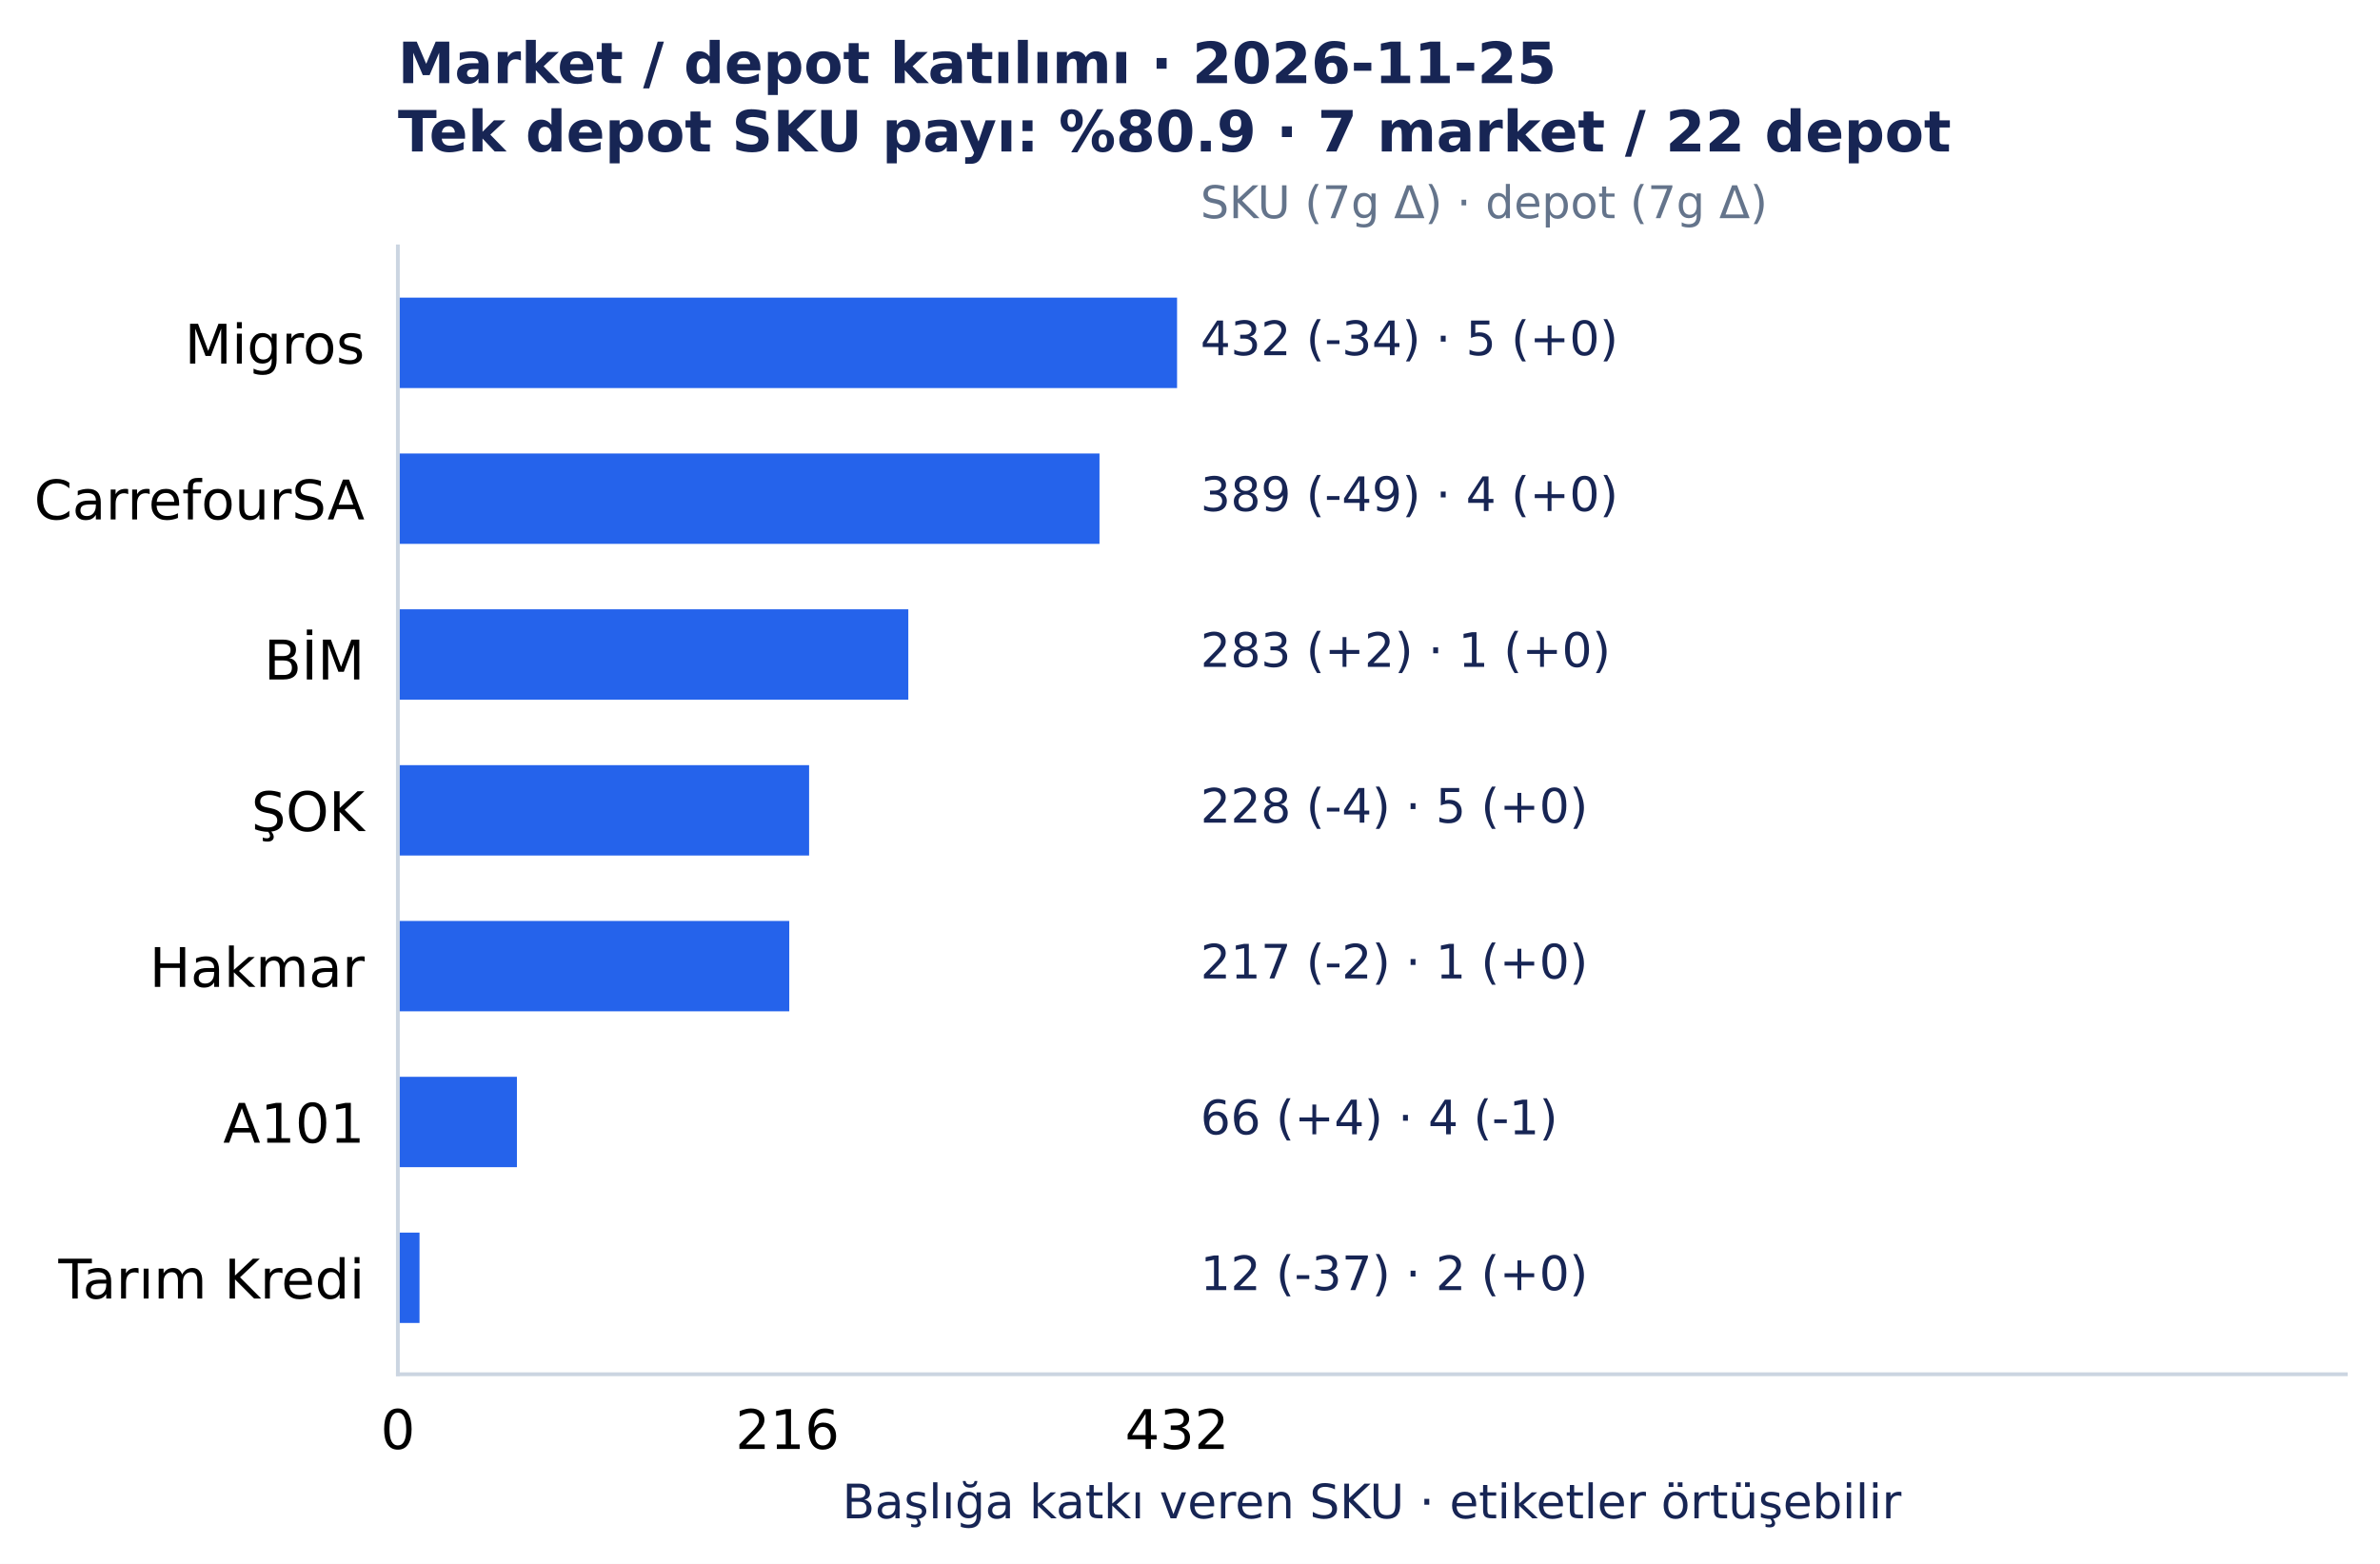
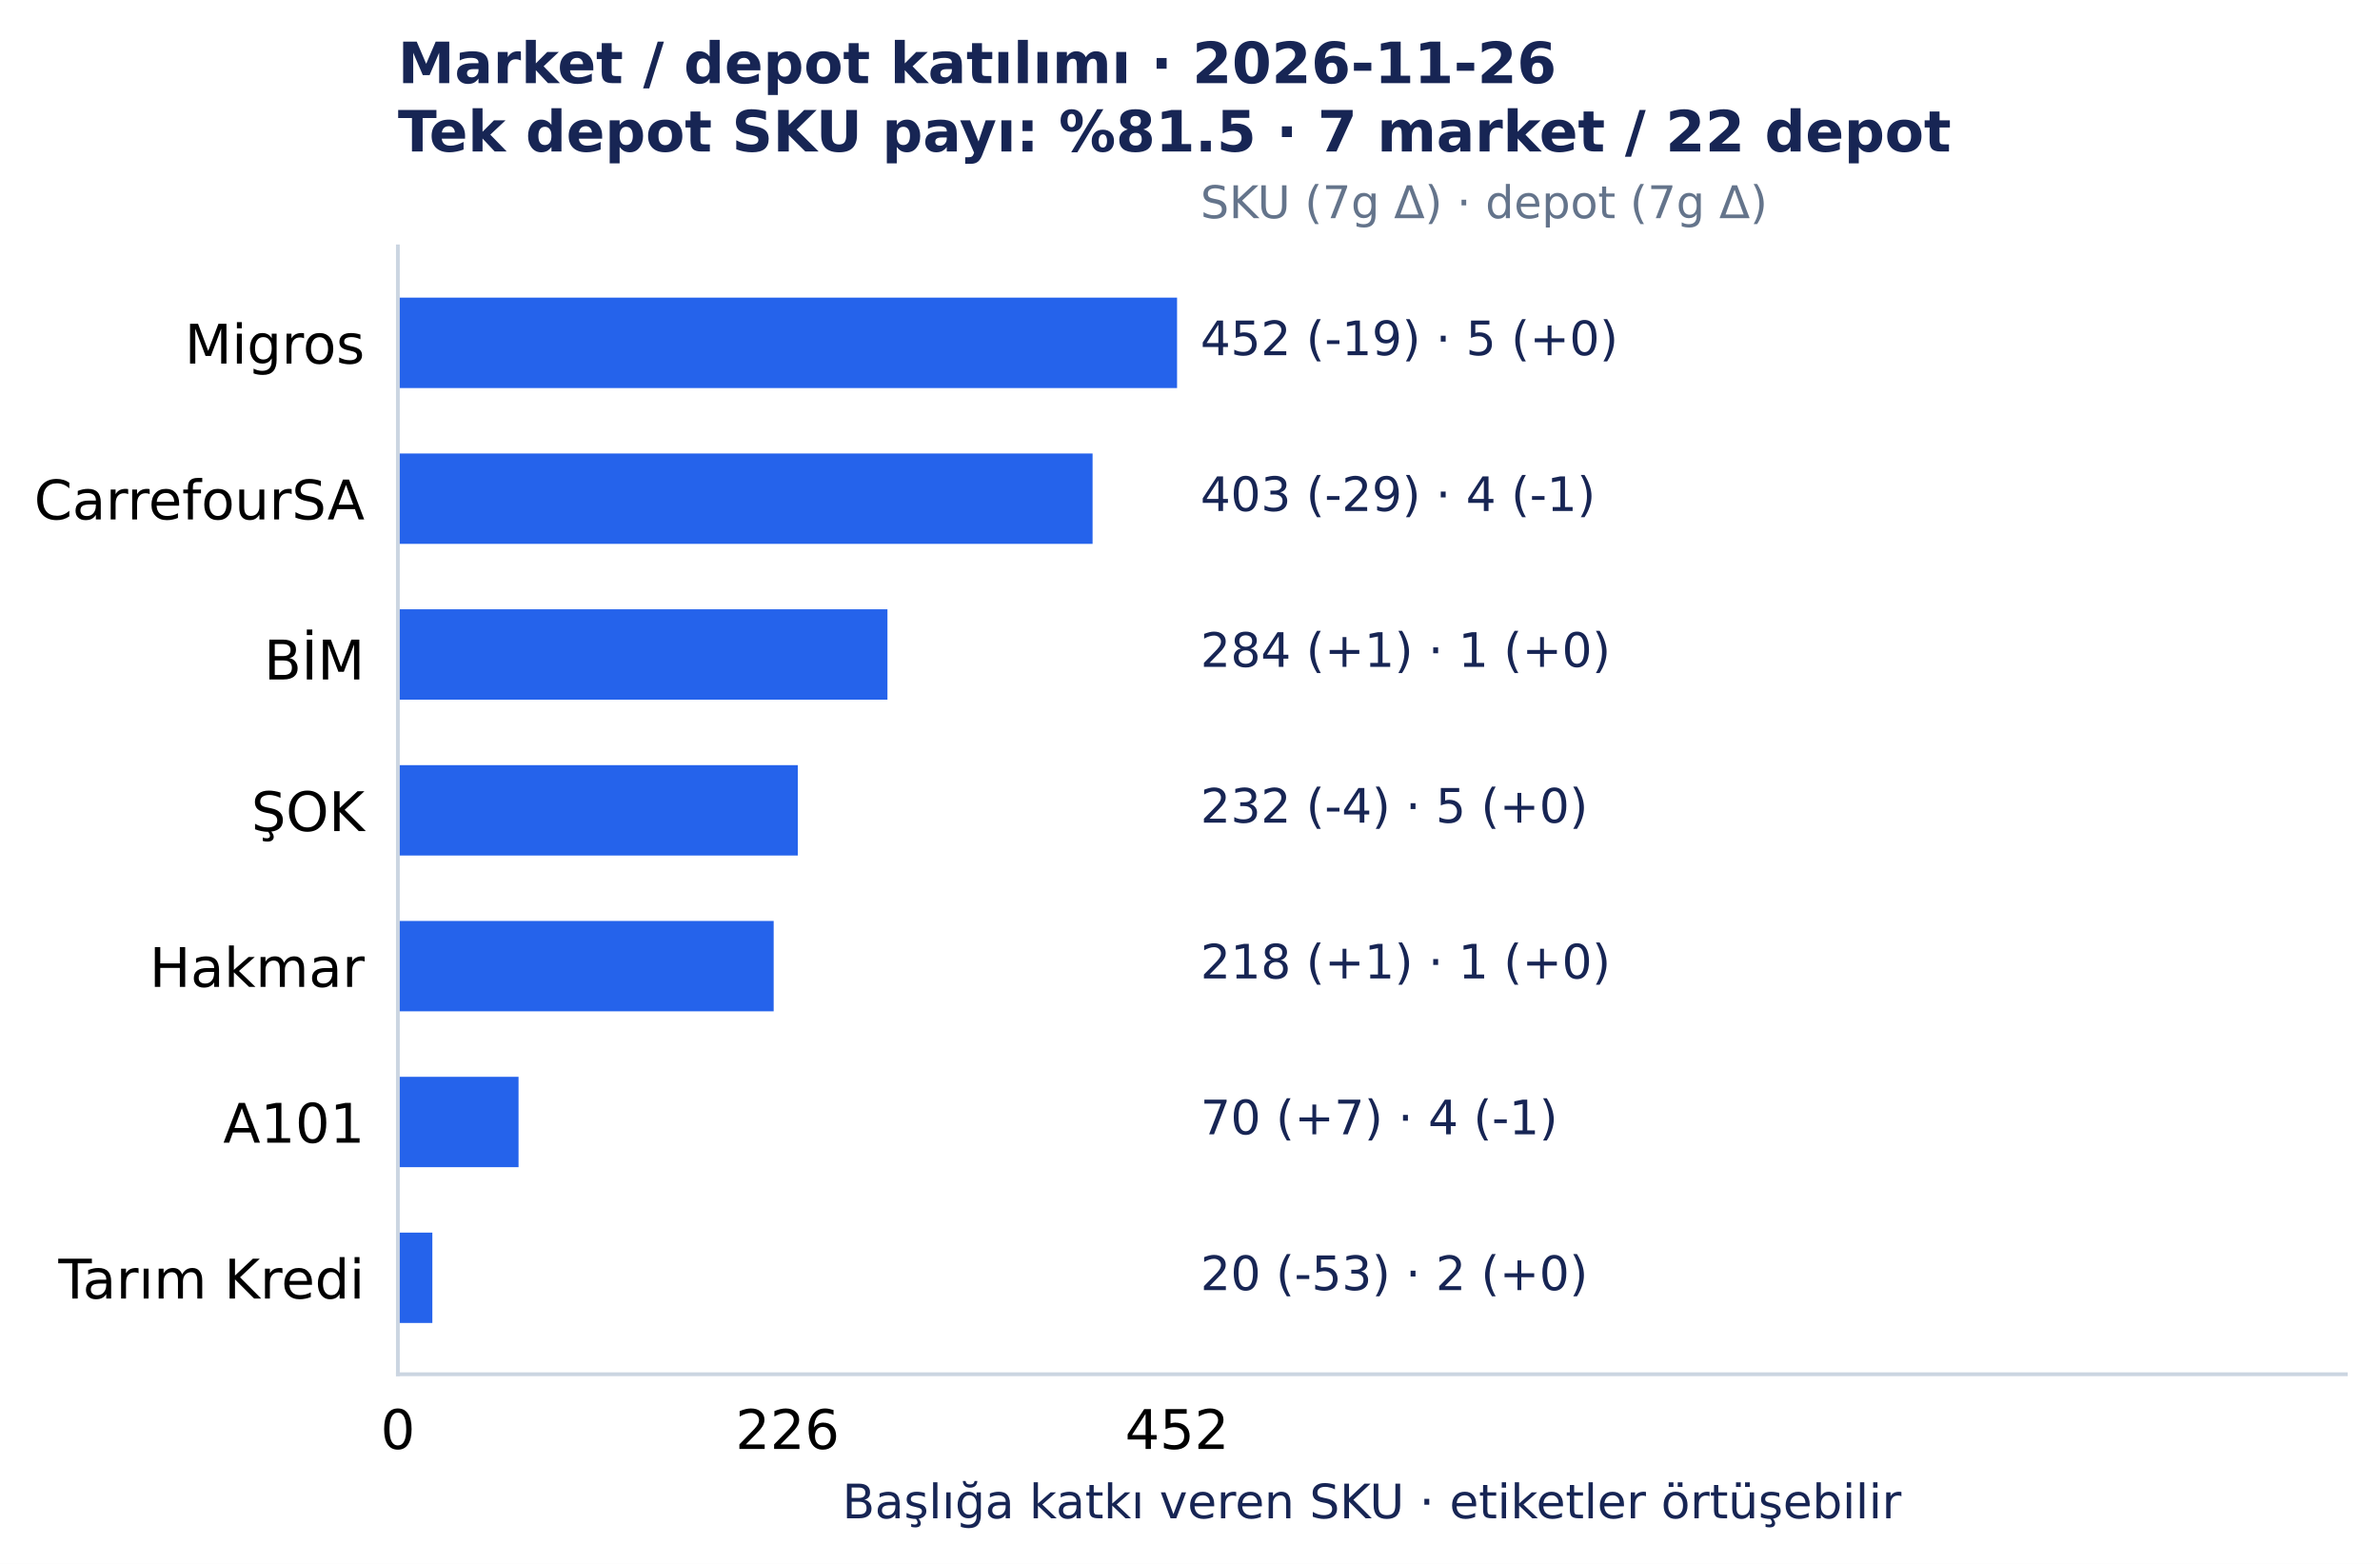
<svg xmlns="http://www.w3.org/2000/svg" width="501.492pt" height="329.548pt" viewBox="0 0 501.492 329.548" version="1.1">
  <defs>
    <style type="text/css">*{stroke-linejoin: round; stroke-linecap: butt}</style>
  </defs>
  <g id="figure_1">
    <g id="patch_1">
      <path d="M 0 329.548 L 501.492 329.548 L 501.492 0 L 0 0 z " style="fill: #ffffff" />
    </g>
    <g id="axes_1">
      <g id="patch_2">
        <path d="M 83.836 289.594 L 494.292 289.594 L 494.292 51.923 L 83.836 51.923 z " style="fill: #ffffff" />
      </g>
      <g id="matplotlib.axis_1">
        <g id="xtick_1">
          <g id="line2d_1" />
          <g id="text_1">
            <text style="font-size: 11.5px; font-family: 'DejaVu Sans', 'Bitstream Vera Sans', 'Computer Modern Sans Serif', 'Lucida Grande', 'Verdana', 'Geneva', 'Lucid', 'Arial', 'Helvetica', 'Avant Garde', sans-serif; text-anchor: middle" x="83.836" y="305.331" transform="rotate(-0 83.83609 305.3312)">0</text>
          </g>
        </g>
        <g id="xtick_2">
          <g id="line2d_2" />
          <g id="text_2">
-             <text style="font-size: 11.5px; font-family: 'DejaVu Sans', 'Bitstream Vera Sans', 'Computer Modern Sans Serif', 'Lucida Grande', 'Verdana', 'Geneva', 'Lucid', 'Arial', 'Helvetica', 'Avant Garde', sans-serif; text-anchor: middle" x="165.927" y="305.331" transform="rotate(-0 165.9273 305.3312)">216</text>
+             <text style="font-size: 11.5px; font-family: 'DejaVu Sans', 'Bitstream Vera Sans', 'Computer Modern Sans Serif', 'Lucida Grande', 'Verdana', 'Geneva', 'Lucid', 'Arial', 'Helvetica', 'Avant Garde', sans-serif; text-anchor: middle" x="165.927" y="305.331" transform="rotate(-0 165.9273 305.3312)">226</text>
          </g>
        </g>
        <g id="xtick_3">
          <g id="line2d_3" />
          <g id="text_3">
-             <text style="font-size: 11.5px; font-family: 'DejaVu Sans', 'Bitstream Vera Sans', 'Computer Modern Sans Serif', 'Lucida Grande', 'Verdana', 'Geneva', 'Lucid', 'Arial', 'Helvetica', 'Avant Garde', sans-serif; text-anchor: middle" x="248.019" y="305.331" transform="rotate(-0 248.0186 305.3312)">432</text>
+             <text style="font-size: 11.5px; font-family: 'DejaVu Sans', 'Bitstream Vera Sans', 'Computer Modern Sans Serif', 'Lucida Grande', 'Verdana', 'Geneva', 'Lucid', 'Arial', 'Helvetica', 'Avant Garde', sans-serif; text-anchor: middle" x="248.019" y="305.331" transform="rotate(-0 248.0186 305.3312)">452</text>
          </g>
        </g>
        <g id="text_4">
          <text style="font-size: 10px; font-family: 'DejaVu Sans', 'Bitstream Vera Sans', 'Computer Modern Sans Serif', 'Lucida Grande', 'Verdana', 'Geneva', 'Lucid', 'Arial', 'Helvetica', 'Avant Garde', sans-serif; text-anchor: middle; fill: #172554" x="289.064" y="319.945" transform="rotate(-0 289.0642 319.9455)">Başlığa katkı veren SKU · etiketler örtüşebilir</text>
        </g>
      </g>
      <g id="matplotlib.axis_2">
        <g id="ytick_1">
          <g id="line2d_4" />
          <g id="text_5">
            <text style="font-size: 11.5px; font-family: 'DejaVu Sans', 'Bitstream Vera Sans', 'Computer Modern Sans Serif', 'Lucida Grande', 'Verdana', 'Geneva', 'Lucid', 'Arial', 'Helvetica', 'Avant Garde', sans-serif; text-anchor: end" x="76.836" y="76.618" transform="rotate(-0 76.83609 76.61754)">Migros</text>
          </g>
        </g>
        <g id="ytick_2">
          <g id="line2d_5" />
          <g id="text_6">
            <text style="font-size: 11.5px; font-family: 'DejaVu Sans', 'Bitstream Vera Sans', 'Computer Modern Sans Serif', 'Lucida Grande', 'Verdana', 'Geneva', 'Lucid', 'Arial', 'Helvetica', 'Avant Garde', sans-serif; text-anchor: end" x="76.836" y="109.454" transform="rotate(-0 76.83609 109.4541)">CarrefourSA</text>
          </g>
        </g>
        <g id="ytick_3">
          <g id="line2d_6" />
          <g id="text_7">
            <text style="font-size: 11.5px; font-family: 'DejaVu Sans', 'Bitstream Vera Sans', 'Computer Modern Sans Serif', 'Lucida Grande', 'Verdana', 'Geneva', 'Lucid', 'Arial', 'Helvetica', 'Avant Garde', sans-serif; text-anchor: end" x="76.836" y="143.177" transform="rotate(-0 76.83609 143.1775)">BİM</text>
          </g>
        </g>
        <g id="ytick_4">
          <g id="line2d_7" />
          <g id="text_8">
            <text style="font-size: 11.5px; font-family: 'DejaVu Sans', 'Bitstream Vera Sans', 'Computer Modern Sans Serif', 'Lucida Grande', 'Verdana', 'Geneva', 'Lucid', 'Arial', 'Helvetica', 'Avant Garde', sans-serif; text-anchor: end" x="76.836" y="175.127" transform="rotate(-0 76.83609 175.1269)">ŞOK</text>
          </g>
        </g>
        <g id="ytick_5">
          <g id="line2d_8" />
          <g id="text_9">
            <text style="font-size: 11.5px; font-family: 'DejaVu Sans', 'Bitstream Vera Sans', 'Computer Modern Sans Serif', 'Lucida Grande', 'Verdana', 'Geneva', 'Lucid', 'Arial', 'Helvetica', 'Avant Garde', sans-serif; text-anchor: end" x="76.836" y="207.964" transform="rotate(-0 76.83609 207.9639)">Hakmar</text>
          </g>
        </g>
        <g id="ytick_6">
          <g id="line2d_9" />
          <g id="text_10">
            <text style="font-size: 11.5px; font-family: 'DejaVu Sans', 'Bitstream Vera Sans', 'Computer Modern Sans Serif', 'Lucida Grande', 'Verdana', 'Geneva', 'Lucid', 'Arial', 'Helvetica', 'Avant Garde', sans-serif; text-anchor: end" x="76.836" y="240.8" transform="rotate(-0 76.83609 240.8001)">A101</text>
          </g>
        </g>
        <g id="ytick_7">
          <g id="line2d_10" />
          <g id="text_11">
            <text style="font-size: 11.5px; font-family: 'DejaVu Sans', 'Bitstream Vera Sans', 'Computer Modern Sans Serif', 'Lucida Grande', 'Verdana', 'Geneva', 'Lucid', 'Arial', 'Helvetica', 'Avant Garde', sans-serif; text-anchor: end" x="76.836" y="273.637" transform="rotate(-0 76.83609 273.6372)">Tarım Kredi</text>
          </g>
        </g>
      </g>
      <g id="patch_3">
        <path d="M 83.836 62.726 L 248.019 62.726 L 248.019 81.771 L 83.836 81.771 z " clip-path="url(#p7150c4acc0)" style="fill: #2563eb" />
      </g>
      <g id="patch_4">
-         <path d="M 83.836 95.562 L 231.676 95.562 L 231.676 114.608 L 83.836 114.608 z " clip-path="url(#p7150c4acc0)" style="fill: #2563eb" />
+         <path d="M 83.836 95.562 L 230.22 95.562 L 230.22 114.608 L 83.836 114.608 z " clip-path="url(#p7150c4acc0)" style="fill: #2563eb" />
      </g>
      <g id="patch_5">
-         <path d="M 83.836 128.399 L 191.391 128.399 L 191.391 147.444 L 83.836 147.444 z " clip-path="url(#p7150c4acc0)" style="fill: #2563eb" />
+         <path d="M 83.836 128.399 L 186.995 128.399 L 186.995 147.444 L 83.836 147.444 z " clip-path="url(#p7150c4acc0)" style="fill: #2563eb" />
      </g>
      <g id="patch_6">
-         <path d="M 83.836 161.236 L 170.488 161.236 L 170.488 180.281 L 83.836 180.281 z " clip-path="url(#p7150c4acc0)" style="fill: #2563eb" />
+         <path d="M 83.836 161.236 L 168.107 161.236 L 168.107 180.281 L 83.836 180.281 z " clip-path="url(#p7150c4acc0)" style="fill: #2563eb" />
      </g>
      <g id="patch_7">
-         <path d="M 83.836 194.072 L 166.307 194.072 L 166.307 213.117 L 83.836 213.117 z " clip-path="url(#p7150c4acc0)" style="fill: #2563eb" />
+         <path d="M 83.836 194.072 L 163.021 194.072 L 163.021 213.117 L 83.836 213.117 z " clip-path="url(#p7150c4acc0)" style="fill: #2563eb" />
      </g>
      <g id="patch_8">
-         <path d="M 83.836 226.909 L 108.92 226.909 L 108.92 245.954 L 83.836 245.954 z " clip-path="url(#p7150c4acc0)" style="fill: #2563eb" />
+         <path d="M 83.836 226.909 L 109.263 226.909 L 109.263 245.954 L 83.836 245.954 z " clip-path="url(#p7150c4acc0)" style="fill: #2563eb" />
      </g>
      <g id="patch_9">
-         <path d="M 83.836 259.745 L 88.397 259.745 L 88.397 278.791 L 83.836 278.791 z " clip-path="url(#p7150c4acc0)" style="fill: #2563eb" />
+         <path d="M 83.836 259.745 L 91.101 259.745 L 91.101 278.791 L 83.836 278.791 z " clip-path="url(#p7150c4acc0)" style="fill: #2563eb" />
      </g>
      <g id="patch_10">
        <path d="M 83.836 289.594 L 83.836 51.923 " style="fill: none; stroke: #cbd5e1; stroke-width: 0.8; stroke-linejoin: miter; stroke-linecap: square" />
      </g>
      <g id="patch_11">
        <path d="M 83.836 289.594 L 494.292 289.594 " style="fill: none; stroke: #cbd5e1; stroke-width: 0.8; stroke-linejoin: miter; stroke-linecap: square" />
      </g>
      <g id="text_12">
-         <text style="font-size: 10px; font-family: 'DejaVu Sans', 'Bitstream Vera Sans', 'Computer Modern Sans Serif', 'Lucida Grande', 'Verdana', 'Geneva', 'Lucid', 'Arial', 'Helvetica', 'Avant Garde', sans-serif; text-anchor: start; fill: #172554" x="252.944" y="74.846" transform="rotate(-0 252.9441 74.84609)">432 (-34)  ·  5 (+0)</text>
+         <text style="font-size: 10px; font-family: 'DejaVu Sans', 'Bitstream Vera Sans', 'Computer Modern Sans Serif', 'Lucida Grande', 'Verdana', 'Geneva', 'Lucid', 'Arial', 'Helvetica', 'Avant Garde', sans-serif; text-anchor: start; fill: #172554" x="252.944" y="74.846" transform="rotate(-0 252.9441 74.84609)">452 (-19)  ·  5 (+0)</text>
      </g>
      <g id="text_13">
-         <text style="font-size: 10px; font-family: 'DejaVu Sans', 'Bitstream Vera Sans', 'Computer Modern Sans Serif', 'Lucida Grande', 'Verdana', 'Geneva', 'Lucid', 'Arial', 'Helvetica', 'Avant Garde', sans-serif; text-anchor: start; fill: #172554" x="252.944" y="107.683" transform="rotate(-0 252.9441 107.6827)">389 (-49)  ·  4 (+0)</text>
+         <text style="font-size: 10px; font-family: 'DejaVu Sans', 'Bitstream Vera Sans', 'Computer Modern Sans Serif', 'Lucida Grande', 'Verdana', 'Geneva', 'Lucid', 'Arial', 'Helvetica', 'Avant Garde', sans-serif; text-anchor: start; fill: #172554" x="252.944" y="107.683" transform="rotate(-0 252.9441 107.6827)">403 (-29)  ·  4 (-1)</text>
      </g>
      <g id="text_14">
-         <text style="font-size: 10px; font-family: 'DejaVu Sans', 'Bitstream Vera Sans', 'Computer Modern Sans Serif', 'Lucida Grande', 'Verdana', 'Geneva', 'Lucid', 'Arial', 'Helvetica', 'Avant Garde', sans-serif; text-anchor: start; fill: #172554" x="252.944" y="140.519" transform="rotate(-0 252.9441 140.5193)">283 (+2)  ·  1 (+0)</text>
+         <text style="font-size: 10px; font-family: 'DejaVu Sans', 'Bitstream Vera Sans', 'Computer Modern Sans Serif', 'Lucida Grande', 'Verdana', 'Geneva', 'Lucid', 'Arial', 'Helvetica', 'Avant Garde', sans-serif; text-anchor: start; fill: #172554" x="252.944" y="140.519" transform="rotate(-0 252.9441 140.5193)">284 (+1)  ·  1 (+0)</text>
      </g>
      <g id="text_15">
-         <text style="font-size: 10px; font-family: 'DejaVu Sans', 'Bitstream Vera Sans', 'Computer Modern Sans Serif', 'Lucida Grande', 'Verdana', 'Geneva', 'Lucid', 'Arial', 'Helvetica', 'Avant Garde', sans-serif; text-anchor: start; fill: #172554" x="252.944" y="173.356" transform="rotate(-0 252.9441 173.3559)">228 (-4)  ·  5 (+0)</text>
+         <text style="font-size: 10px; font-family: 'DejaVu Sans', 'Bitstream Vera Sans', 'Computer Modern Sans Serif', 'Lucida Grande', 'Verdana', 'Geneva', 'Lucid', 'Arial', 'Helvetica', 'Avant Garde', sans-serif; text-anchor: start; fill: #172554" x="252.944" y="173.356" transform="rotate(-0 252.9441 173.3559)">232 (-4)  ·  5 (+0)</text>
      </g>
      <g id="text_16">
-         <text style="font-size: 10px; font-family: 'DejaVu Sans', 'Bitstream Vera Sans', 'Computer Modern Sans Serif', 'Lucida Grande', 'Verdana', 'Geneva', 'Lucid', 'Arial', 'Helvetica', 'Avant Garde', sans-serif; text-anchor: start; fill: #172554" x="252.944" y="206.193" transform="rotate(-0 252.9441 206.1925)">217 (-2)  ·  1 (+0)</text>
+         <text style="font-size: 10px; font-family: 'DejaVu Sans', 'Bitstream Vera Sans', 'Computer Modern Sans Serif', 'Lucida Grande', 'Verdana', 'Geneva', 'Lucid', 'Arial', 'Helvetica', 'Avant Garde', sans-serif; text-anchor: start; fill: #172554" x="252.944" y="206.193" transform="rotate(-0 252.9441 206.1925)">218 (+1)  ·  1 (+0)</text>
      </g>
      <g id="text_17">
-         <text style="font-size: 10px; font-family: 'DejaVu Sans', 'Bitstream Vera Sans', 'Computer Modern Sans Serif', 'Lucida Grande', 'Verdana', 'Geneva', 'Lucid', 'Arial', 'Helvetica', 'Avant Garde', sans-serif; text-anchor: start; fill: #172554" x="252.944" y="239.029" transform="rotate(-0 252.9441 239.0291)">66 (+4)  ·  4 (-1)</text>
+         <text style="font-size: 10px; font-family: 'DejaVu Sans', 'Bitstream Vera Sans', 'Computer Modern Sans Serif', 'Lucida Grande', 'Verdana', 'Geneva', 'Lucid', 'Arial', 'Helvetica', 'Avant Garde', sans-serif; text-anchor: start; fill: #172554" x="252.944" y="239.029" transform="rotate(-0 252.9441 239.0291)">70 (+7)  ·  4 (-1)</text>
      </g>
      <g id="text_18">
-         <text style="font-size: 10px; font-family: 'DejaVu Sans', 'Bitstream Vera Sans', 'Computer Modern Sans Serif', 'Lucida Grande', 'Verdana', 'Geneva', 'Lucid', 'Arial', 'Helvetica', 'Avant Garde', sans-serif; text-anchor: start; fill: #172554" x="252.944" y="271.866" transform="rotate(-0 252.9441 271.8657)">12 (-37)  ·  2 (+0)</text>
+         <text style="font-size: 10px; font-family: 'DejaVu Sans', 'Bitstream Vera Sans', 'Computer Modern Sans Serif', 'Lucida Grande', 'Verdana', 'Geneva', 'Lucid', 'Arial', 'Helvetica', 'Avant Garde', sans-serif; text-anchor: start; fill: #172554" x="252.944" y="271.866" transform="rotate(-0 252.9441 271.8657)">20 (-53)  ·  2 (+0)</text>
      </g>
      <g id="text_19">
        <text style="font-size: 9.5px; font-family: 'DejaVu Sans', 'Bitstream Vera Sans', 'Computer Modern Sans Serif', 'Lucida Grande', 'Verdana', 'Geneva', 'Lucid', 'Arial', 'Helvetica', 'Avant Garde', sans-serif; text-anchor: start; fill: #64748b" x="252.944" y="45.979" transform="rotate(-0 252.9441 45.97915)">SKU (7g Δ) · depot (7g Δ)</text>
      </g>
      <g id="text_20">
-         <text style="font-weight: 700; font-size: 12px; font-family: 'DejaVu Sans', 'Bitstream Vera Sans', 'Computer Modern Sans Serif', 'Lucida Grande', 'Verdana', 'Geneva', 'Lucid', 'Arial', 'Helvetica', 'Avant Garde', sans-serif; fill: #172554" transform="translate(83.83609 17.5193)">Market / depot katılımı · 2026-11-25</text>
-         <text style="font-weight: 700; font-size: 12px; font-family: 'DejaVu Sans', 'Bitstream Vera Sans', 'Computer Modern Sans Serif', 'Lucida Grande', 'Verdana', 'Geneva', 'Lucid', 'Arial', 'Helvetica', 'Avant Garde', sans-serif; fill: #172554" transform="translate(83.83609 31.92258)">Tek depot SKU payı: %80.9 · 7 market / 22 depot</text>
+         <text style="font-weight: 700; font-size: 12px; font-family: 'DejaVu Sans', 'Bitstream Vera Sans', 'Computer Modern Sans Serif', 'Lucida Grande', 'Verdana', 'Geneva', 'Lucid', 'Arial', 'Helvetica', 'Avant Garde', sans-serif; fill: #172554" transform="translate(83.83609 17.5193)">Market / depot katılımı · 2026-11-26</text>
+         <text style="font-weight: 700; font-size: 12px; font-family: 'DejaVu Sans', 'Bitstream Vera Sans', 'Computer Modern Sans Serif', 'Lucida Grande', 'Verdana', 'Geneva', 'Lucid', 'Arial', 'Helvetica', 'Avant Garde', sans-serif; fill: #172554" transform="translate(83.83609 31.92258)">Tek depot SKU payı: %81.5 · 7 market / 22 depot</text>
      </g>
    </g>
  </g>
  <defs>
    <clipPath id="p7150c4acc0">
      <rect x="83.836" y="51.923" width="410.456" height="237.671" />
    </clipPath>
  </defs>
</svg>
